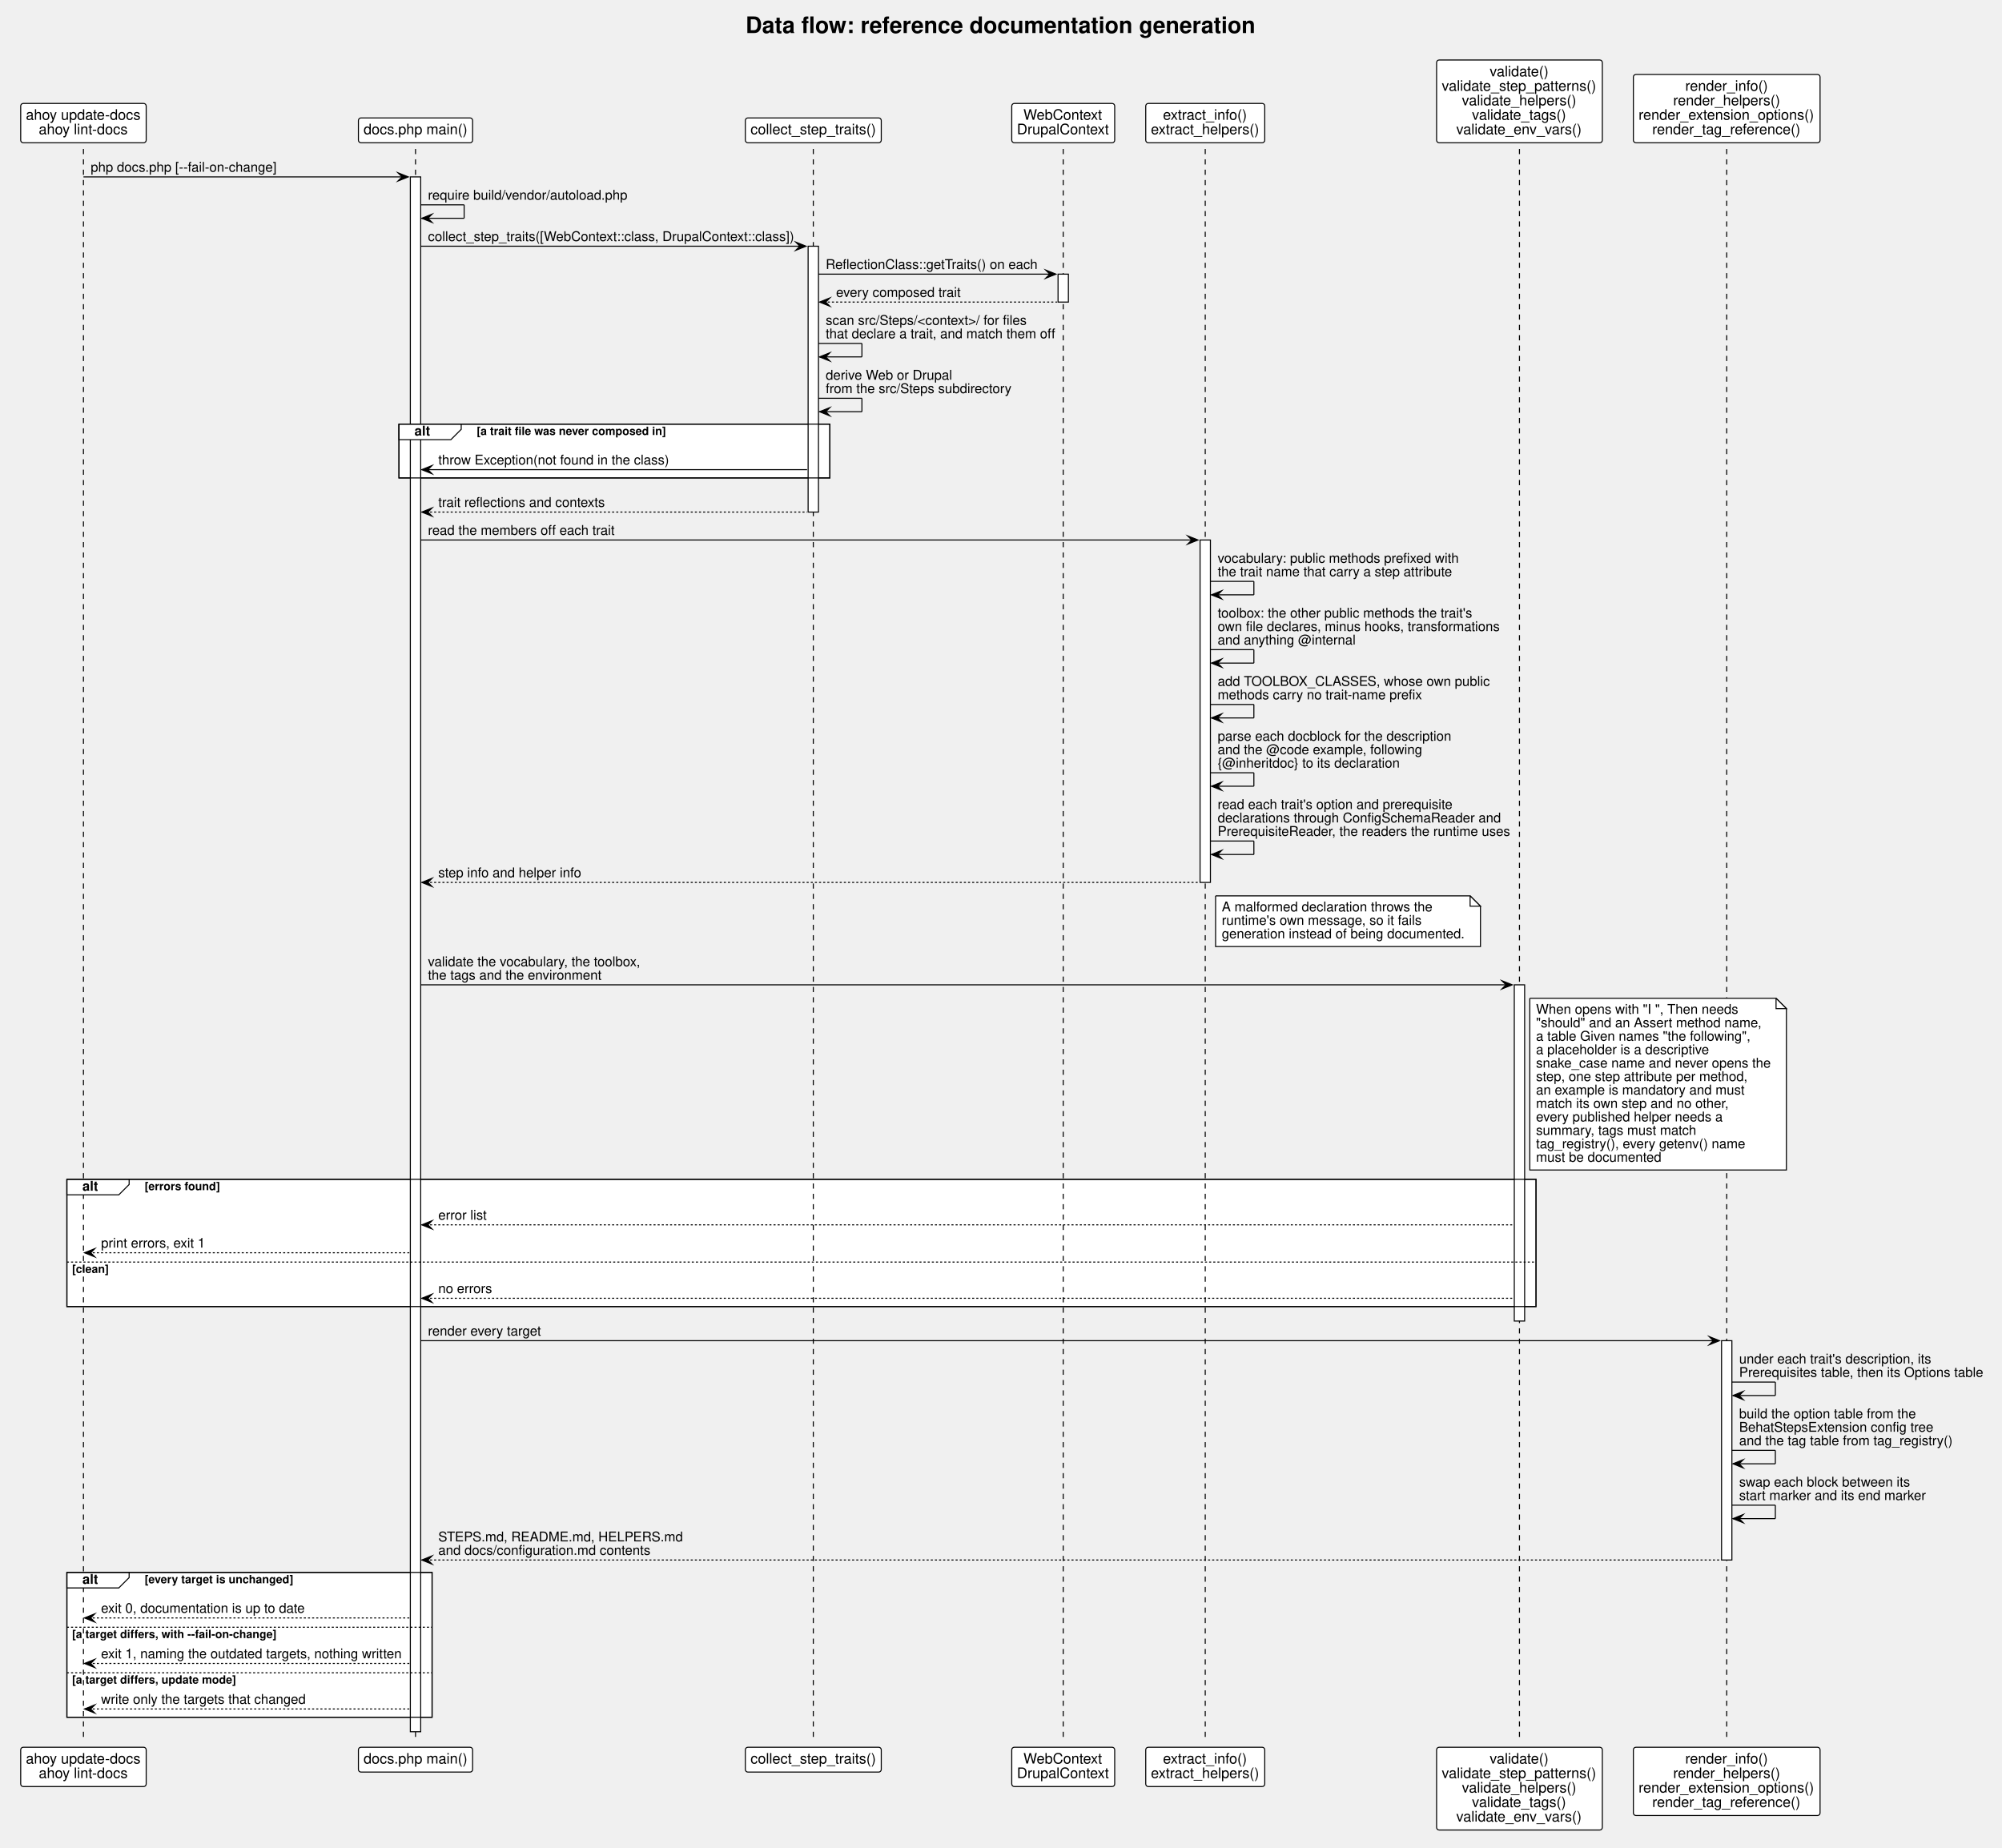
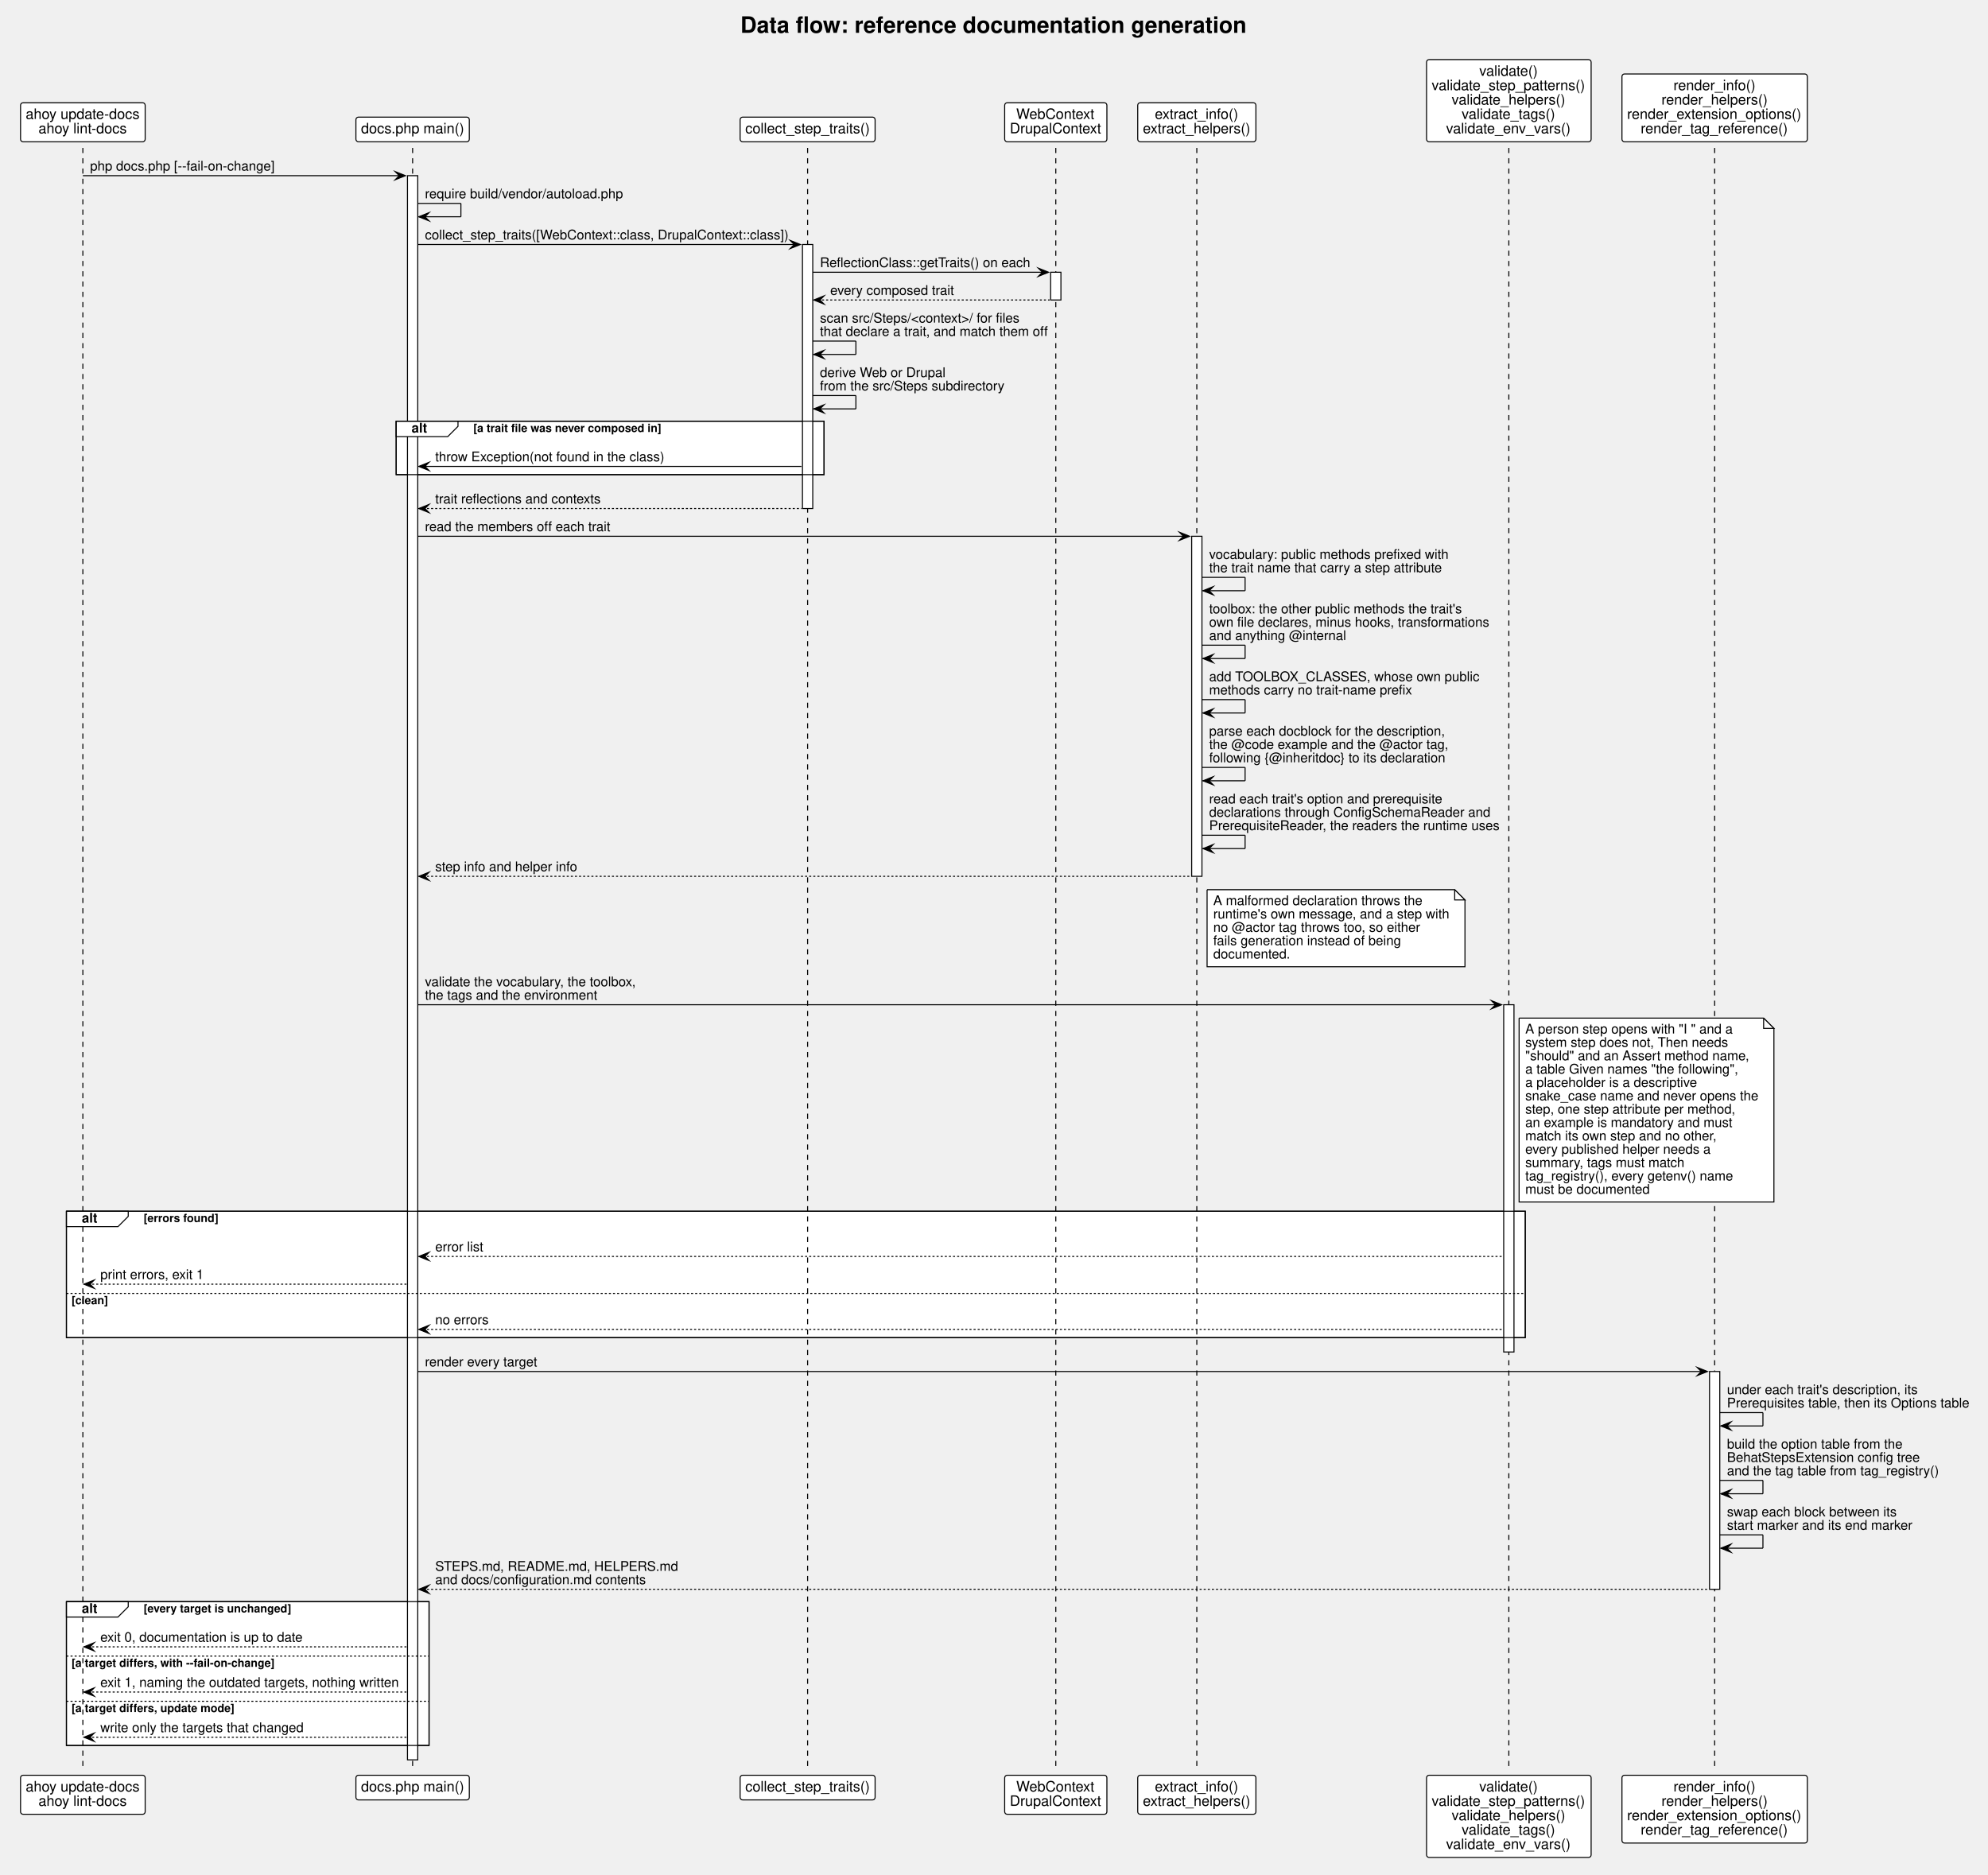
- <svg xmlns="http://www.w3.org/2000/svg" version="1.1" data-diagram-type="SEQUENCE" style="width:1935px;height:1786px;background:#FFFFFF;" width="1935px" height="1786px" viewBox="0 0 1935 1786" zoomAndPan="magnify" preserveAspectRatio="none" contentStyleType="text/css">
+ <svg xmlns="http://www.w3.org/2000/svg" version="1.1" data-diagram-type="SEQUENCE" style="width:1935px;height:1825px;background:#FFFFFF;" width="1935px" height="1825px" viewBox="0 0 1935 1825" zoomAndPan="magnify" preserveAspectRatio="none" contentStyleType="text/css">
  <defs />
  <g font-family="sans-serif" lengthAdjust="spacing">
    <g class="title" data-source-line="17">
      <text x="720.658" y="31.94" fill="#000" font-size="22" textLength="492.637" font-weight="700" font-family="Helvetica">Data flow: reference documentation generation</text>
    </g>
    <rect x="385.612" y="410" width="416.469" height="52" fill="#FFF" style="stroke:#FFF;stroke-width:1;" />
    <rect x="385.612" y="410" width="416.469" height="52" fill="none" style="stroke:#000;stroke-width:1;" />
-     <rect x="64.651" y="1140" width="1419.961" height="123" fill="#FFF" style="stroke:#FFF;stroke-width:1;" />
-     <rect x="64.651" y="1140" width="1419.961" height="123" fill="none" style="stroke:#000;stroke-width:1;" />
-     <rect x="64.651" y="1520" width="352.96" height="140" fill="#FFF" style="stroke:#FFF;stroke-width:1;" />
-     <rect x="64.651" y="1520" width="352.96" height="140" fill="none" style="stroke:#000;stroke-width:1;" />
-     <g>
-       <rect x="77.151" y="144" width="8" height="1540" fill="#000" fill-opacity="0" />
-       <line x1="80.651" y1="144" x2="80.651" y2="1684" style="stroke:#000;stroke-width:1;stroke-dasharray:5,5;" />
-     </g>
-     <g>
-       <rect x="398.112" y="144" width="8" height="1540" fill="#000" fill-opacity="0" />
-       <line x1="401.612" y1="144" x2="401.612" y2="1684" style="stroke:#000;stroke-width:1;stroke-dasharray:5,5;" />
-     </g>
-     <g>
-       <rect x="396.612" y="171" width="10" height="1503" fill="#FFF" style="stroke:#000;stroke-width:1;" />
-     </g>
-     <g>
-       <rect x="782.581" y="144" width="8" height="1540" fill="#000" fill-opacity="0" />
-       <line x1="786.081" y1="144" x2="786.081" y2="1684" style="stroke:#000;stroke-width:1;stroke-dasharray:5,5;" />
+     <rect x="64.651" y="1179" width="1419.961" height="123" fill="#FFF" style="stroke:#FFF;stroke-width:1;" />
+     <rect x="64.651" y="1179" width="1419.961" height="123" fill="none" style="stroke:#000;stroke-width:1;" />
+     <rect x="64.651" y="1559" width="352.96" height="140" fill="#FFF" style="stroke:#FFF;stroke-width:1;" />
+     <rect x="64.651" y="1559" width="352.96" height="140" fill="none" style="stroke:#000;stroke-width:1;" />
+     <g>
+       <rect x="77.151" y="144" width="8" height="1579" fill="#000" fill-opacity="0" />
+       <line x1="80.651" y1="144" x2="80.651" y2="1723" style="stroke:#000;stroke-width:1;stroke-dasharray:5,5;" />
+     </g>
+     <g>
+       <rect x="398.112" y="144" width="8" height="1579" fill="#000" fill-opacity="0" />
+       <line x1="401.612" y1="144" x2="401.612" y2="1723" style="stroke:#000;stroke-width:1;stroke-dasharray:5,5;" />
+     </g>
+     <g>
+       <rect x="396.612" y="171" width="10" height="1542" fill="#FFF" style="stroke:#000;stroke-width:1;" />
+     </g>
+     <g>
+       <rect x="782.581" y="144" width="8" height="1579" fill="#000" fill-opacity="0" />
+       <line x1="786.081" y1="144" x2="786.081" y2="1723" style="stroke:#000;stroke-width:1;stroke-dasharray:5,5;" />
    </g>
    <g>
      <rect x="781.081" y="238" width="10" height="257" fill="#FFF" style="stroke:#000;stroke-width:1;" />
    </g>
    <g>
-       <rect x="1024.142" y="144" width="8" height="1540" fill="#000" fill-opacity="0" />
-       <line x1="1027.642" y1="144" x2="1027.642" y2="1684" style="stroke:#000;stroke-width:1;stroke-dasharray:5,5;" />
+       <rect x="1024.142" y="144" width="8" height="1579" fill="#000" fill-opacity="0" />
+       <line x1="1027.642" y1="144" x2="1027.642" y2="1723" style="stroke:#000;stroke-width:1;stroke-dasharray:5,5;" />
    </g>
    <g>
      <rect x="1022.642" y="265" width="10" height="27" fill="#FFF" style="stroke:#000;stroke-width:1;" />
    </g>
    <g>
-       <rect x="1161.407" y="144" width="8" height="1540" fill="#000" fill-opacity="0" />
-       <line x1="1164.907" y1="144" x2="1164.907" y2="1684" style="stroke:#000;stroke-width:1;stroke-dasharray:5,5;" />
+       <rect x="1161.407" y="144" width="8" height="1579" fill="#000" fill-opacity="0" />
+       <line x1="1164.907" y1="144" x2="1164.907" y2="1723" style="stroke:#000;stroke-width:1;stroke-dasharray:5,5;" />
    </g>
    <g>
      <rect x="1159.907" y="522" width="10" height="331" fill="#FFF" style="stroke:#000;stroke-width:1;" />
    </g>
    <g>
-       <rect x="1465.112" y="144" width="8" height="1540" fill="#000" fill-opacity="0" />
-       <line x1="1468.612" y1="144" x2="1468.612" y2="1684" style="stroke:#000;stroke-width:1;stroke-dasharray:5,5;" />
-     </g>
-     <g>
-       <rect x="1463.612" y="952" width="10" height="325" fill="#FFF" style="stroke:#000;stroke-width:1;" />
-     </g>
-     <g>
-       <rect x="1665.432" y="144" width="8" height="1540" fill="#000" fill-opacity="0" />
-       <line x1="1668.932" y1="144" x2="1668.932" y2="1684" style="stroke:#000;stroke-width:1;stroke-dasharray:5,5;" />
-     </g>
-     <g>
-       <rect x="1663.932" y="1296" width="10" height="212" fill="#FFF" style="stroke:#000;stroke-width:1;" />
+       <rect x="1465.112" y="144" width="8" height="1579" fill="#000" fill-opacity="0" />
+       <line x1="1468.612" y1="144" x2="1468.612" y2="1723" style="stroke:#000;stroke-width:1;stroke-dasharray:5,5;" />
+     </g>
+     <g>
+       <rect x="1463.612" y="978" width="10" height="338" fill="#FFF" style="stroke:#000;stroke-width:1;" />
+     </g>
+     <g>
+       <rect x="1665.432" y="144" width="8" height="1579" fill="#000" fill-opacity="0" />
+       <line x1="1668.932" y1="144" x2="1668.932" y2="1723" style="stroke:#000;stroke-width:1;stroke-dasharray:5,5;" />
+     </g>
+     <g>
+       <rect x="1663.932" y="1335" width="10" height="212" fill="#FFF" style="stroke:#000;stroke-width:1;" />
    </g>
    <rect x="20" y="100" width="121.303" height="38" fill="#FFF" style="stroke:#000;stroke-width:1;" rx="2.5" ry="2.5" />
    <text x="25" y="115.78" fill="#000" font-size="14" textLength="111.303" font-family="Helvetica">ahoy update-docs</text>
    <text x="37.462" y="129.78" fill="#000" font-size="14" textLength="86.379" font-family="Helvetica">ahoy lint-docs</text>
    <rect x="346.422" y="114" width="110.379" height="24" fill="#FFF" style="stroke:#000;stroke-width:1;" rx="2.5" ry="2.5" />
    <text x="351.422" y="129.78" fill="#000" font-size="14" textLength="100.379" font-family="Helvetica">docs.php main()</text>
    <rect x="720.391" y="114" width="131.379" height="24" fill="#FFF" style="stroke:#000;stroke-width:1;" rx="2.5" ry="2.5" />
    <text x="725.391" y="129.78" fill="#000" font-size="14" textLength="121.379" font-family="Helvetica">collect_step_traits()</text>
    <rect x="977.897" y="100" width="99.489" height="38" fill="#FFF" style="stroke:#000;stroke-width:1;" rx="2.5" ry="2.5" />
    <text x="989.125" y="115.78" fill="#000" font-size="14" textLength="77.034" font-family="Helvetica">WebContext</text>
    <text x="982.897" y="129.78" fill="#000" font-size="14" textLength="89.489" font-family="Helvetica">DrupalContext</text>
    <rect x="1107.387" y="100" width="115.041" height="38" fill="#FFF" style="stroke:#000;stroke-width:1;" rx="2.5" ry="2.5" />
    <text x="1124.059" y="115.78" fill="#000" font-size="14" textLength="81.696" font-family="Helvetica">extract_info()</text>
    <text x="1112.387" y="129.78" fill="#000" font-size="14" textLength="105.041" font-family="Helvetica">extract_helpers()</text>
    <rect x="1388.513" y="58" width="160.199" height="80" fill="#FFF" style="stroke:#000;stroke-width:1;" rx="2.5" ry="2.5" />
    <text x="1439.823" y="73.78" fill="#000" font-size="14" textLength="57.579" font-family="Helvetica">validate()</text>
    <text x="1393.513" y="87.78" fill="#000" font-size="14" textLength="150.199" font-family="Helvetica">validate_step_patterns()</text>
    <text x="1412.971" y="101.78" fill="#000" font-size="14" textLength="111.282" font-family="Helvetica">validate_helpers()</text>
    <text x="1422.699" y="115.78" fill="#000" font-size="14" textLength="91.827" font-family="Helvetica">validate_tags()</text>
    <text x="1407.526" y="129.78" fill="#000" font-size="14" textLength="122.172" font-family="Helvetica">validate_env_vars()</text>
    <rect x="1578.712" y="72" width="180.44" height="66" fill="#FFF" style="stroke:#000;stroke-width:1;" rx="2.5" ry="2.5" />
    <text x="1628.856" y="87.78" fill="#000" font-size="14" textLength="80.151" font-family="Helvetica">render_info()</text>
    <text x="1617.184" y="101.78" fill="#000" font-size="14" textLength="103.496" font-family="Helvetica">render_helpers()</text>
    <text x="1583.712" y="115.78" fill="#000" font-size="14" textLength="170.44" font-family="Helvetica">render_extension_options()</text>
    <text x="1596.946" y="129.78" fill="#000" font-size="14" textLength="143.972" font-family="Helvetica">render_tag_reference()</text>
-     <rect x="20" y="1689" width="121.303" height="38" fill="#FFF" style="stroke:#000;stroke-width:1;" rx="2.5" ry="2.5" />
-     <text x="25" y="1704.78" fill="#000" font-size="14" textLength="111.303" font-family="Helvetica">ahoy update-docs</text>
-     <text x="37.462" y="1718.78" fill="#000" font-size="14" textLength="86.379" font-family="Helvetica">ahoy lint-docs</text>
-     <rect x="346.422" y="1689" width="110.379" height="24" fill="#FFF" style="stroke:#000;stroke-width:1;" rx="2.5" ry="2.5" />
-     <text x="351.422" y="1704.78" fill="#000" font-size="14" textLength="100.379" font-family="Helvetica">docs.php main()</text>
-     <rect x="720.391" y="1689" width="131.379" height="24" fill="#FFF" style="stroke:#000;stroke-width:1;" rx="2.5" ry="2.5" />
-     <text x="725.391" y="1704.78" fill="#000" font-size="14" textLength="121.379" font-family="Helvetica">collect_step_traits()</text>
-     <rect x="977.897" y="1689" width="99.489" height="38" fill="#FFF" style="stroke:#000;stroke-width:1;" rx="2.5" ry="2.5" />
-     <text x="989.125" y="1704.78" fill="#000" font-size="14" textLength="77.034" font-family="Helvetica">WebContext</text>
-     <text x="982.897" y="1718.78" fill="#000" font-size="14" textLength="89.489" font-family="Helvetica">DrupalContext</text>
-     <rect x="1107.387" y="1689" width="115.041" height="38" fill="#FFF" style="stroke:#000;stroke-width:1;" rx="2.5" ry="2.5" />
-     <text x="1124.059" y="1704.78" fill="#000" font-size="14" textLength="81.696" font-family="Helvetica">extract_info()</text>
-     <text x="1112.387" y="1718.78" fill="#000" font-size="14" textLength="105.041" font-family="Helvetica">extract_helpers()</text>
-     <rect x="1388.513" y="1689" width="160.199" height="80" fill="#FFF" style="stroke:#000;stroke-width:1;" rx="2.5" ry="2.5" />
-     <text x="1439.823" y="1704.78" fill="#000" font-size="14" textLength="57.579" font-family="Helvetica">validate()</text>
-     <text x="1393.513" y="1718.78" fill="#000" font-size="14" textLength="150.199" font-family="Helvetica">validate_step_patterns()</text>
-     <text x="1412.971" y="1732.78" fill="#000" font-size="14" textLength="111.282" font-family="Helvetica">validate_helpers()</text>
-     <text x="1422.699" y="1746.78" fill="#000" font-size="14" textLength="91.827" font-family="Helvetica">validate_tags()</text>
-     <text x="1407.526" y="1760.78" fill="#000" font-size="14" textLength="122.172" font-family="Helvetica">validate_env_vars()</text>
-     <rect x="1578.712" y="1689" width="180.44" height="66" fill="#FFF" style="stroke:#000;stroke-width:1;" rx="2.5" ry="2.5" />
-     <text x="1628.856" y="1704.78" fill="#000" font-size="14" textLength="80.151" font-family="Helvetica">render_info()</text>
-     <text x="1617.184" y="1718.78" fill="#000" font-size="14" textLength="103.496" font-family="Helvetica">render_helpers()</text>
-     <text x="1583.712" y="1732.78" fill="#000" font-size="14" textLength="170.44" font-family="Helvetica">render_extension_options()</text>
-     <text x="1596.946" y="1746.78" fill="#000" font-size="14" textLength="143.972" font-family="Helvetica">render_tag_reference()</text>
+     <rect x="20" y="1728" width="121.303" height="38" fill="#FFF" style="stroke:#000;stroke-width:1;" rx="2.5" ry="2.5" />
+     <text x="25" y="1743.78" fill="#000" font-size="14" textLength="111.303" font-family="Helvetica">ahoy update-docs</text>
+     <text x="37.462" y="1757.78" fill="#000" font-size="14" textLength="86.379" font-family="Helvetica">ahoy lint-docs</text>
+     <rect x="346.422" y="1728" width="110.379" height="24" fill="#FFF" style="stroke:#000;stroke-width:1;" rx="2.5" ry="2.5" />
+     <text x="351.422" y="1743.78" fill="#000" font-size="14" textLength="100.379" font-family="Helvetica">docs.php main()</text>
+     <rect x="720.391" y="1728" width="131.379" height="24" fill="#FFF" style="stroke:#000;stroke-width:1;" rx="2.5" ry="2.5" />
+     <text x="725.391" y="1743.78" fill="#000" font-size="14" textLength="121.379" font-family="Helvetica">collect_step_traits()</text>
+     <rect x="977.897" y="1728" width="99.489" height="38" fill="#FFF" style="stroke:#000;stroke-width:1;" rx="2.5" ry="2.5" />
+     <text x="989.125" y="1743.78" fill="#000" font-size="14" textLength="77.034" font-family="Helvetica">WebContext</text>
+     <text x="982.897" y="1757.78" fill="#000" font-size="14" textLength="89.489" font-family="Helvetica">DrupalContext</text>
+     <rect x="1107.387" y="1728" width="115.041" height="38" fill="#FFF" style="stroke:#000;stroke-width:1;" rx="2.5" ry="2.5" />
+     <text x="1124.059" y="1743.78" fill="#000" font-size="14" textLength="81.696" font-family="Helvetica">extract_info()</text>
+     <text x="1112.387" y="1757.78" fill="#000" font-size="14" textLength="105.041" font-family="Helvetica">extract_helpers()</text>
+     <rect x="1388.513" y="1728" width="160.199" height="80" fill="#FFF" style="stroke:#000;stroke-width:1;" rx="2.5" ry="2.5" />
+     <text x="1439.823" y="1743.78" fill="#000" font-size="14" textLength="57.579" font-family="Helvetica">validate()</text>
+     <text x="1393.513" y="1757.78" fill="#000" font-size="14" textLength="150.199" font-family="Helvetica">validate_step_patterns()</text>
+     <text x="1412.971" y="1771.78" fill="#000" font-size="14" textLength="111.282" font-family="Helvetica">validate_helpers()</text>
+     <text x="1422.699" y="1785.78" fill="#000" font-size="14" textLength="91.827" font-family="Helvetica">validate_tags()</text>
+     <text x="1407.526" y="1799.78" fill="#000" font-size="14" textLength="122.172" font-family="Helvetica">validate_env_vars()</text>
+     <rect x="1578.712" y="1728" width="180.44" height="66" fill="#FFF" style="stroke:#000;stroke-width:1;" rx="2.5" ry="2.5" />
+     <text x="1628.856" y="1743.78" fill="#000" font-size="14" textLength="80.151" font-family="Helvetica">render_info()</text>
+     <text x="1617.184" y="1757.78" fill="#000" font-size="14" textLength="103.496" font-family="Helvetica">render_helpers()</text>
+     <text x="1583.712" y="1771.78" fill="#000" font-size="14" textLength="170.44" font-family="Helvetica">render_extension_options()</text>
+     <text x="1596.946" y="1785.78" fill="#000" font-size="14" textLength="143.972" font-family="Helvetica">render_tag_reference()</text>
    <polygon points="384.612,167,394.612,171,384.612,175,388.612,171" fill="#000" style="stroke:#000;stroke-width:1;stroke-linejoin:miter;stroke-miterlimit:10;" />
    <line x1="80.651" y1="171" x2="390.612" y2="171" style="stroke:#000;stroke-width:1;" />
    <text x="87.651" y="166.01" fill="#000" font-size="13" textLength="179.943" font-family="Helvetica">php docs.php [--fail-on-change]</text>
    <line x1="406.612" y1="198" x2="448.612" y2="198" style="stroke:#000;stroke-width:1;" />
    <line x1="448.612" y1="198" x2="448.612" y2="211" style="stroke:#000;stroke-width:1;" />
    <line x1="407.612" y1="211" x2="448.612" y2="211" style="stroke:#000;stroke-width:1;" />
    <polygon points="417.612,207,407.612,211,417.612,215,413.612,211" fill="#000" style="stroke:#000;stroke-width:1;stroke-linejoin:miter;stroke-miterlimit:10;" />
    <text x="413.612" y="193.01" fill="#000" font-size="13" textLength="193.699" font-family="Helvetica">require build/vendor/autoload.php</text>
    <polygon points="769.081,234,779.081,238,769.081,242,773.081,238" fill="#000" style="stroke:#000;stroke-width:1;stroke-linejoin:miter;stroke-miterlimit:10;" />
    <line x1="406.612" y1="238" x2="775.081" y2="238" style="stroke:#000;stroke-width:1;" />
    <text x="413.612" y="233.01" fill="#000" font-size="13" textLength="355.469" font-family="Helvetica">collect_step_traits([WebContext::class, DrupalContext::class])</text>
    <polygon points="1010.642,261,1020.642,265,1010.642,269,1014.642,265" fill="#000" style="stroke:#000;stroke-width:1;stroke-linejoin:miter;stroke-miterlimit:10;" />
    <line x1="791.081" y1="265" x2="1016.642" y2="265" style="stroke:#000;stroke-width:1;" />
    <text x="798.081" y="260.01" fill="#000" font-size="13" textLength="206.642" font-family="Helvetica">ReflectionClass::getTraits() on each</text>
    <polygon points="802.081,288,792.081,292,802.081,296,798.081,292" fill="#000" style="stroke:#000;stroke-width:1;stroke-linejoin:miter;stroke-miterlimit:10;" />
    <line x1="796.081" y1="292" x2="1021.642" y2="292" style="stroke:#000;stroke-width:1;stroke-dasharray:2,2;" />
    <text x="808.081" y="287.01" fill="#000" font-size="13" textLength="120.663" font-family="Helvetica">every composed trait</text>
    <line x1="791.081" y1="332" x2="833.081" y2="332" style="stroke:#000;stroke-width:1;" />
    <line x1="833.081" y1="332" x2="833.081" y2="345" style="stroke:#000;stroke-width:1;" />
    <line x1="792.081" y1="345" x2="833.081" y2="345" style="stroke:#000;stroke-width:1;" />
    <polygon points="802.081,341,792.081,345,802.081,349,798.081,345" fill="#000" style="stroke:#000;stroke-width:1;stroke-linejoin:miter;stroke-miterlimit:10;" />
    <text x="798.081" y="314.01" fill="#000" font-size="13" textLength="195.089" font-family="Helvetica">scan src/Steps/&lt;context&gt;/ for files</text>
    <text x="798.081" y="327.01" fill="#000" font-size="13" textLength="222.562" font-family="Helvetica">that declare a trait, and match them off</text>
    <line x1="791.081" y1="385" x2="833.081" y2="385" style="stroke:#000;stroke-width:1;" />
    <line x1="833.081" y1="385" x2="833.081" y2="398" style="stroke:#000;stroke-width:1;" />
    <line x1="792.081" y1="398" x2="833.081" y2="398" style="stroke:#000;stroke-width:1;" />
    <polygon points="802.081,394,792.081,398,802.081,402,798.081,398" fill="#000" style="stroke:#000;stroke-width:1;stroke-linejoin:miter;stroke-miterlimit:10;" />
    <text x="798.081" y="367.01" fill="#000" font-size="13" textLength="122.827" font-family="Helvetica">derive Web or Drupal</text>
    <text x="798.081" y="380.01" fill="#000" font-size="13" textLength="179.899" font-family="Helvetica">from the src/Steps subdirectory</text>
    <path d="M385.612,410 L445.783,410 L445.783,415 L435.783,425 L385.612,425 L385.612,410" style="stroke:#000;stroke-width:1;" fill="#FFF" />
    <rect x="385.612" y="410" width="416.469" height="52" fill="none" style="stroke:#000;stroke-width:1;" />
    <text x="400.612" y="421.01" fill="#000" font-size="13" textLength="15.171" font-weight="700" font-family="Helvetica">alt</text>
    <text x="460.783" y="420.47" fill="#000" font-size="11" textLength="183.385" font-weight="700" font-family="Helvetica">[a trait file was never composed in]</text>
    <polygon points="417.612,450,407.612,454,417.612,458,413.612,454" fill="#000" style="stroke:#000;stroke-width:1;stroke-linejoin:miter;stroke-miterlimit:10;" />
    <line x1="411.612" y1="454" x2="780.081" y2="454" style="stroke:#000;stroke-width:1;" />
    <text x="423.612" y="449.01" fill="#000" font-size="13" textLength="224.009" font-family="Helvetica">throw Exception(not found in the class)</text>
    <polygon points="417.612,491,407.612,495,417.612,499,413.612,495" fill="#000" style="stroke:#000;stroke-width:1;stroke-linejoin:miter;stroke-miterlimit:10;" />
    <line x1="411.612" y1="495" x2="780.081" y2="495" style="stroke:#000;stroke-width:1;stroke-dasharray:2,2;" />
    <text x="423.612" y="490.01" fill="#000" font-size="13" textLength="161.859" font-family="Helvetica">trait reflections and contexts</text>
    <polygon points="1147.907,518,1157.907,522,1147.907,526,1151.907,522" fill="#000" style="stroke:#000;stroke-width:1;stroke-linejoin:miter;stroke-miterlimit:10;" />
    <line x1="406.612" y1="522" x2="1153.907" y2="522" style="stroke:#000;stroke-width:1;" />
    <text x="413.612" y="517.01" fill="#000" font-size="13" textLength="180.642" font-family="Helvetica">read the members off each trait</text>
    <line x1="1169.907" y1="562" x2="1211.907" y2="562" style="stroke:#000;stroke-width:1;" />
    <line x1="1211.907" y1="562" x2="1211.907" y2="575" style="stroke:#000;stroke-width:1;" />
    <line x1="1170.907" y1="575" x2="1211.907" y2="575" style="stroke:#000;stroke-width:1;" />
    <polygon points="1180.907,571,1170.907,575,1180.907,579,1176.907,575" fill="#000" style="stroke:#000;stroke-width:1;stroke-linejoin:miter;stroke-miterlimit:10;" />
    <text x="1176.907" y="544.01" fill="#000" font-size="13" textLength="234.121" font-family="Helvetica">vocabulary: public methods prefixed with</text>
    <text x="1176.907" y="557.01" fill="#000" font-size="13" textLength="226.891" font-family="Helvetica">the trait name that carry a step attribute</text>
    <line x1="1169.907" y1="628" x2="1211.907" y2="628" style="stroke:#000;stroke-width:1;" />
    <line x1="1211.907" y1="628" x2="1211.907" y2="641" style="stroke:#000;stroke-width:1;" />
    <line x1="1170.907" y1="641" x2="1211.907" y2="641" style="stroke:#000;stroke-width:1;" />
    <polygon points="1180.907,637,1170.907,641,1180.907,645,1176.907,641" fill="#000" style="stroke:#000;stroke-width:1;stroke-linejoin:miter;stroke-miterlimit:10;" />
    <text x="1176.907" y="597.01" fill="#000" font-size="13" textLength="247.457" font-family="Helvetica">toolbox: the other public methods the trait's</text>
    <text x="1176.907" y="610.01" fill="#000" font-size="13" textLength="273.844" font-family="Helvetica">own file declares, minus hooks, transformations</text>
    <text x="1176.907" y="623.01" fill="#000" font-size="13" textLength="133.897" font-family="Helvetica">and anything @internal</text>
    <line x1="1169.907" y1="681" x2="1211.907" y2="681" style="stroke:#000;stroke-width:1;" />
    <line x1="1211.907" y1="681" x2="1211.907" y2="694" style="stroke:#000;stroke-width:1;" />
    <line x1="1170.907" y1="694" x2="1211.907" y2="694" style="stroke:#000;stroke-width:1;" />
    <polygon points="1180.907,690,1170.907,694,1180.907,698,1176.907,694" fill="#000" style="stroke:#000;stroke-width:1;stroke-linejoin:miter;stroke-miterlimit:10;" />
    <text x="1176.907" y="663.01" fill="#000" font-size="13" textLength="265.192" font-family="Helvetica">add TOOLBOX_CLASSES, whose own public</text>
    <text x="1176.907" y="676.01" fill="#000" font-size="13" textLength="197.964" font-family="Helvetica">methods carry no trait-name prefix</text>
    <line x1="1169.907" y1="747" x2="1211.907" y2="747" style="stroke:#000;stroke-width:1;" />
    <line x1="1211.907" y1="747" x2="1211.907" y2="760" style="stroke:#000;stroke-width:1;" />
    <line x1="1170.907" y1="760" x2="1211.907" y2="760" style="stroke:#000;stroke-width:1;" />
    <polygon points="1180.907,756,1170.907,760,1180.907,764,1176.907,760" fill="#000" style="stroke:#000;stroke-width:1;stroke-linejoin:miter;stroke-miterlimit:10;" />
-     <text x="1176.907" y="716.01" fill="#000" font-size="13" textLength="226.186" font-family="Helvetica">parse each docblock for the description</text>
-     <text x="1176.907" y="729.01" fill="#000" font-size="13" textLength="198.929" font-family="Helvetica">and the @code example, following</text>
-     <text x="1176.907" y="742.01" fill="#000" font-size="13" textLength="176.522" font-family="Helvetica">{@inheritdoc} to its declaration</text>
+     <text x="1176.907" y="716.01" fill="#000" font-size="13" textLength="229.798" font-family="Helvetica">parse each docblock for the description,</text>
+     <text x="1176.907" y="729.01" fill="#000" font-size="13" textLength="233.81" font-family="Helvetica">the @code example and the @actor tag,</text>
+     <text x="1176.907" y="742.01" fill="#000" font-size="13" textLength="230.718" font-family="Helvetica">following {@inheritdoc} to its declaration</text>
    <line x1="1169.907" y1="813" x2="1211.907" y2="813" style="stroke:#000;stroke-width:1;" />
    <line x1="1211.907" y1="813" x2="1211.907" y2="826" style="stroke:#000;stroke-width:1;" />
    <line x1="1170.907" y1="826" x2="1211.907" y2="826" style="stroke:#000;stroke-width:1;" />
    <polygon points="1180.907,822,1170.907,826,1180.907,830,1176.907,826" fill="#000" style="stroke:#000;stroke-width:1;stroke-linejoin:miter;stroke-miterlimit:10;" />
    <text x="1176.907" y="782.01" fill="#000" font-size="13" textLength="227.957" font-family="Helvetica">read each trait's option and prerequisite</text>
    <text x="1176.907" y="795.01" fill="#000" font-size="13" textLength="274.619" font-family="Helvetica">declarations through ConfigSchemaReader and</text>
    <text x="1176.907" y="808.01" fill="#000" font-size="13" textLength="284.705" font-family="Helvetica">PrerequisiteReader, the readers the runtime uses</text>
    <polygon points="417.612,849,407.612,853,417.612,857,413.612,853" fill="#000" style="stroke:#000;stroke-width:1;stroke-linejoin:miter;stroke-miterlimit:10;" />
    <line x1="411.612" y1="853" x2="1158.907" y2="853" style="stroke:#000;stroke-width:1;stroke-dasharray:2,2;" />
    <text x="423.612" y="848.01" fill="#000" font-size="13" textLength="138.766" font-family="Helvetica">step info and helper info</text>
-     <path d="M1174.907,866 L1174.907,915 L1430.907,915 L1430.907,876 L1420.907,866 L1174.907,866" style="stroke:#000;stroke-width:1;" fill="#FFF" />
-     <path d="M1420.907,866 L1420.907,876 L1430.907,876 L1420.907,866" style="stroke:#000;stroke-width:1;" fill="#FFF" />
+     <path d="M1174.907,866 L1174.907,941 L1425.907,941 L1425.907,876 L1415.907,866 L1174.907,866" style="stroke:#000;stroke-width:1;" fill="#FFF" />
+     <path d="M1415.907,866 L1415.907,876 L1425.907,876 L1415.907,866" style="stroke:#000;stroke-width:1;" fill="#FFF" />
    <text x="1180.907" y="881.01" fill="#000" font-size="13" textLength="204.483" font-family="Helvetica">A malformed declaration throws the</text>
-     <text x="1180.907" y="894.01" fill="#000" font-size="13" textLength="193.946" font-family="Helvetica">runtime's own message, so it fails</text>
-     <text x="1180.907" y="907.01" fill="#000" font-size="13" textLength="235.619" font-family="Helvetica">generation instead of being documented.</text>
-     <polygon points="1451.612,948,1461.612,952,1451.612,956,1455.612,952" fill="#000" style="stroke:#000;stroke-width:1;stroke-linejoin:miter;stroke-miterlimit:10;" />
-     <line x1="406.612" y1="952" x2="1457.612" y2="952" style="stroke:#000;stroke-width:1;" />
-     <text x="413.612" y="934.01" fill="#000" font-size="13" textLength="207.41" font-family="Helvetica">validate the vocabulary, the toolbox,</text>
-     <text x="413.612" y="947.01" fill="#000" font-size="13" textLength="168.391" font-family="Helvetica">the tags and the environment</text>
-     <path d="M1478.612,965 L1478.612,1131 L1726.612,1131 L1726.612,975 L1716.612,965 L1478.612,965" style="stroke:#000;stroke-width:1;" fill="#FFF" />
-     <path d="M1716.612,965 L1716.612,975 L1726.612,975 L1716.612,965" style="stroke:#000;stroke-width:1;" fill="#FFF" />
-     <text x="1484.612" y="980.01" fill="#000" font-size="13" textLength="195.673" font-family="Helvetica">When opens with "I ", Then needs</text>
-     <text x="1484.612" y="993.01" fill="#000" font-size="13" textLength="218.08" font-family="Helvetica">"should" and an Assert method name,</text>
-     <text x="1484.612" y="1006.01" fill="#000" font-size="13" textLength="207.956" font-family="Helvetica">a table Given names "the following",</text>
-     <text x="1484.612" y="1019.01" fill="#000" font-size="13" textLength="167.648" font-family="Helvetica">a placeholder is a descriptive</text>
-     <text x="1484.612" y="1032.01" fill="#000" font-size="13" textLength="227.659" font-family="Helvetica">snake_case name and never opens the</text>
-     <text x="1484.612" y="1045.01" fill="#000" font-size="13" textLength="205.239" font-family="Helvetica">step, one step attribute per method,</text>
-     <text x="1484.612" y="1058.01" fill="#000" font-size="13" textLength="202.325" font-family="Helvetica">an example is mandatory and must</text>
-     <text x="1484.612" y="1071.01" fill="#000" font-size="13" textLength="187.884" font-family="Helvetica">match its own step and no other,</text>
-     <text x="1484.612" y="1084.01" fill="#000" font-size="13" textLength="180.68" font-family="Helvetica">every published helper needs a</text>
-     <text x="1484.612" y="1097.01" fill="#000" font-size="13" textLength="156.038" font-family="Helvetica">summary, tags must match</text>
-     <text x="1484.612" y="1110.01" fill="#000" font-size="13" textLength="203.023" font-family="Helvetica">tag_registry(), every getenv() name</text>
-     <text x="1484.612" y="1123.01" fill="#000" font-size="13" textLength="121.405" font-family="Helvetica">must be documented</text>
-     <path d="M64.651,1140 L124.822,1140 L124.822,1145 L114.822,1155 L64.651,1155 L64.651,1140" style="stroke:#000;stroke-width:1;" fill="#FFF" />
-     <rect x="64.651" y="1140" width="1419.961" height="123" fill="none" style="stroke:#000;stroke-width:1;" />
-     <text x="79.651" y="1151.01" fill="#000" font-size="13" textLength="15.171" font-weight="700" font-family="Helvetica">alt</text>
-     <text x="139.822" y="1150.47" fill="#000" font-size="11" textLength="72.719" font-weight="700" font-family="Helvetica">[errors found]</text>
-     <polygon points="417.612,1180,407.612,1184,417.612,1188,413.612,1184" fill="#000" style="stroke:#000;stroke-width:1;stroke-linejoin:miter;stroke-miterlimit:10;" />
-     <line x1="411.612" y1="1184" x2="1462.612" y2="1184" style="stroke:#000;stroke-width:1;stroke-dasharray:2,2;" />
-     <text x="423.612" y="1179.01" fill="#000" font-size="13" textLength="46.947" font-family="Helvetica">error list</text>
-     <polygon points="91.651,1207,81.651,1211,91.651,1215,87.651,1211" fill="#000" style="stroke:#000;stroke-width:1;stroke-linejoin:miter;stroke-miterlimit:10;" />
-     <line x1="85.651" y1="1211" x2="395.612" y2="1211" style="stroke:#000;stroke-width:1;stroke-dasharray:2,2;" />
-     <text x="97.651" y="1206.01" fill="#000" font-size="13" textLength="101.144" font-family="Helvetica">print errors, exit 1</text>
-     <line x1="64.651" y1="1220" x2="1484.612" y2="1220" style="stroke:#000;stroke-width:1;stroke-dasharray:2,2;" />
-     <text x="69.651" y="1230.47" fill="#000" font-size="11" textLength="35.455" font-weight="700" font-family="Helvetica">[clean]</text>
-     <polygon points="417.612,1251,407.612,1255,417.612,1259,413.612,1255" fill="#000" style="stroke:#000;stroke-width:1;stroke-linejoin:miter;stroke-miterlimit:10;" />
-     <line x1="411.612" y1="1255" x2="1462.612" y2="1255" style="stroke:#000;stroke-width:1;stroke-dasharray:2,2;" />
-     <text x="423.612" y="1250.01" fill="#000" font-size="13" textLength="52.019" font-family="Helvetica">no errors</text>
-     <polygon points="1651.932,1292,1661.932,1296,1651.932,1300,1655.932,1296" fill="#000" style="stroke:#000;stroke-width:1;stroke-linejoin:miter;stroke-miterlimit:10;" />
-     <line x1="406.612" y1="1296" x2="1657.932" y2="1296" style="stroke:#000;stroke-width:1;" />
-     <text x="413.612" y="1291.01" fill="#000" font-size="13" textLength="109.833" font-family="Helvetica">render every target</text>
-     <line x1="1673.932" y1="1336" x2="1715.932" y2="1336" style="stroke:#000;stroke-width:1;" />
-     <line x1="1715.932" y1="1336" x2="1715.932" y2="1349" style="stroke:#000;stroke-width:1;" />
-     <line x1="1674.932" y1="1349" x2="1715.932" y2="1349" style="stroke:#000;stroke-width:1;" />
-     <polygon points="1684.932,1345,1674.932,1349,1684.932,1353,1680.932,1349" fill="#000" style="stroke:#000;stroke-width:1;stroke-linejoin:miter;stroke-miterlimit:10;" />
-     <text x="1680.932" y="1318.01" fill="#000" font-size="13" textLength="186.018" font-family="Helvetica">under each trait's description, its</text>
-     <text x="1680.932" y="1331.01" fill="#000" font-size="13" textLength="237.021" font-family="Helvetica">Prerequisites table, then its Options table</text>
-     <line x1="1673.932" y1="1402" x2="1715.932" y2="1402" style="stroke:#000;stroke-width:1;" />
-     <line x1="1715.932" y1="1402" x2="1715.932" y2="1415" style="stroke:#000;stroke-width:1;" />
-     <line x1="1674.932" y1="1415" x2="1715.932" y2="1415" style="stroke:#000;stroke-width:1;" />
-     <polygon points="1684.932,1411,1674.932,1415,1684.932,1419,1680.932,1415" fill="#000" style="stroke:#000;stroke-width:1;stroke-linejoin:miter;stroke-miterlimit:10;" />
-     <text x="1680.932" y="1371.01" fill="#000" font-size="13" textLength="171.279" font-family="Helvetica">build the option table from the</text>
-     <text x="1680.932" y="1384.01" fill="#000" font-size="13" textLength="188.621" font-family="Helvetica">BehatStepsExtension config tree</text>
-     <text x="1680.932" y="1397.01" fill="#000" font-size="13" textLength="206.661" font-family="Helvetica">and the tag table from tag_registry()</text>
-     <line x1="1673.932" y1="1455" x2="1715.932" y2="1455" style="stroke:#000;stroke-width:1;" />
-     <line x1="1715.932" y1="1455" x2="1715.932" y2="1468" style="stroke:#000;stroke-width:1;" />
-     <line x1="1674.932" y1="1468" x2="1715.932" y2="1468" style="stroke:#000;stroke-width:1;" />
-     <polygon points="1684.932,1464,1674.932,1468,1684.932,1472,1680.932,1468" fill="#000" style="stroke:#000;stroke-width:1;stroke-linejoin:miter;stroke-miterlimit:10;" />
-     <text x="1680.932" y="1437.01" fill="#000" font-size="13" textLength="165.483" font-family="Helvetica">swap each block between its</text>
-     <text x="1680.932" y="1450.01" fill="#000" font-size="13" textLength="180.616" font-family="Helvetica">start marker and its end marker</text>
-     <polygon points="417.612,1504,407.612,1508,417.612,1512,413.612,1508" fill="#000" style="stroke:#000;stroke-width:1;stroke-linejoin:miter;stroke-miterlimit:10;" />
-     <line x1="411.612" y1="1508" x2="1662.932" y2="1508" style="stroke:#000;stroke-width:1;stroke-dasharray:2,2;" />
-     <text x="423.612" y="1490.01" fill="#000" font-size="13" textLength="238.393" font-family="Helvetica">STEPS.md, README.md, HELPERS.md</text>
-     <text x="423.612" y="1503.01" fill="#000" font-size="13" textLength="205.239" font-family="Helvetica">and docs/configuration.md contents</text>
-     <path d="M64.651,1520 L124.822,1520 L124.822,1525 L114.822,1535 L64.651,1535 L64.651,1520" style="stroke:#000;stroke-width:1;" fill="#FFF" />
-     <rect x="64.651" y="1520" width="352.96" height="140" fill="none" style="stroke:#000;stroke-width:1;" />
-     <text x="79.651" y="1531.01" fill="#000" font-size="13" textLength="15.171" font-weight="700" font-family="Helvetica">alt</text>
-     <text x="139.822" y="1530.47" fill="#000" font-size="11" textLength="143.65" font-weight="700" font-family="Helvetica">[every target is unchanged]</text>
-     <polygon points="91.651,1560,81.651,1564,91.651,1568,87.651,1564" fill="#000" style="stroke:#000;stroke-width:1;stroke-linejoin:miter;stroke-miterlimit:10;" />
-     <line x1="85.651" y1="1564" x2="395.612" y2="1564" style="stroke:#000;stroke-width:1;stroke-dasharray:2,2;" />
-     <text x="97.651" y="1559.01" fill="#000" font-size="13" textLength="198.015" font-family="Helvetica">exit 0, documentation is up to date</text>
-     <line x1="64.651" y1="1573" x2="417.612" y2="1573" style="stroke:#000;stroke-width:1;stroke-dasharray:2,2;" />
-     <text x="69.651" y="1583.47" fill="#000" font-size="11" textLength="197.393" font-weight="700" font-family="Helvetica">[a target differs, with --fail-on-change]</text>
-     <polygon points="91.651,1604,81.651,1608,91.651,1612,87.651,1608" fill="#000" style="stroke:#000;stroke-width:1;stroke-linejoin:miter;stroke-miterlimit:10;" />
-     <line x1="85.651" y1="1608" x2="395.612" y2="1608" style="stroke:#000;stroke-width:1;stroke-dasharray:2,2;" />
-     <text x="97.651" y="1603.01" fill="#000" font-size="13" textLength="291.96" font-family="Helvetica">exit 1, naming the outdated targets, nothing written</text>
-     <line x1="64.651" y1="1617" x2="417.612" y2="1617" style="stroke:#000;stroke-width:1;stroke-dasharray:2,2;" />
-     <text x="69.651" y="1627.47" fill="#000" font-size="11" textLength="158.297" font-weight="700" font-family="Helvetica">[a target differs, update mode]</text>
-     <polygon points="91.651,1648,81.651,1652,91.651,1656,87.651,1652" fill="#000" style="stroke:#000;stroke-width:1;stroke-linejoin:miter;stroke-miterlimit:10;" />
-     <line x1="85.651" y1="1652" x2="395.612" y2="1652" style="stroke:#000;stroke-width:1;stroke-dasharray:2,2;" />
-     <text x="97.651" y="1647.01" fill="#000" font-size="13" textLength="198.732" font-family="Helvetica">write only the targets that changed</text>
+     <text x="1180.907" y="894.01" fill="#000" font-size="13" textLength="230.82" font-family="Helvetica">runtime's own message, and a step with</text>
+     <text x="1180.907" y="907.01" fill="#000" font-size="13" textLength="202.522" font-family="Helvetica">no @actor tag throws too, so either</text>
+     <text x="1180.907" y="920.01" fill="#000" font-size="13" textLength="183.574" font-family="Helvetica">fails generation instead of being</text>
+     <text x="1180.907" y="933.01" fill="#000" font-size="13" textLength="75.163" font-family="Helvetica">documented.</text>
+     <polygon points="1451.612,974,1461.612,978,1451.612,982,1455.612,978" fill="#000" style="stroke:#000;stroke-width:1;stroke-linejoin:miter;stroke-miterlimit:10;" />
+     <line x1="406.612" y1="978" x2="1457.612" y2="978" style="stroke:#000;stroke-width:1;" />
+     <text x="413.612" y="960.01" fill="#000" font-size="13" textLength="207.41" font-family="Helvetica">validate the vocabulary, the toolbox,</text>
+     <text x="413.612" y="973.01" fill="#000" font-size="13" textLength="168.391" font-family="Helvetica">the tags and the environment</text>
+     <path d="M1478.612,991 L1478.612,1170 L1726.612,1170 L1726.612,1001 L1716.612,991 L1478.612,991" style="stroke:#000;stroke-width:1;" fill="#FFF" />
+     <path d="M1716.612,991 L1716.612,1001 L1726.612,1001 L1716.612,991" style="stroke:#000;stroke-width:1;" fill="#FFF" />
+     <text x="1484.612" y="1006.01" fill="#000" font-size="13" textLength="202.186" font-family="Helvetica">A person step opens with "I " and a</text>
+     <text x="1484.612" y="1019.01" fill="#000" font-size="13" textLength="198.726" font-family="Helvetica">system step does not, Then needs</text>
+     <text x="1484.612" y="1032.01" fill="#000" font-size="13" textLength="218.08" font-family="Helvetica">"should" and an Assert method name,</text>
+     <text x="1484.612" y="1045.01" fill="#000" font-size="13" textLength="207.956" font-family="Helvetica">a table Given names "the following",</text>
+     <text x="1484.612" y="1058.01" fill="#000" font-size="13" textLength="167.648" font-family="Helvetica">a placeholder is a descriptive</text>
+     <text x="1484.612" y="1071.01" fill="#000" font-size="13" textLength="227.659" font-family="Helvetica">snake_case name and never opens the</text>
+     <text x="1484.612" y="1084.01" fill="#000" font-size="13" textLength="205.239" font-family="Helvetica">step, one step attribute per method,</text>
+     <text x="1484.612" y="1097.01" fill="#000" font-size="13" textLength="202.325" font-family="Helvetica">an example is mandatory and must</text>
+     <text x="1484.612" y="1110.01" fill="#000" font-size="13" textLength="187.884" font-family="Helvetica">match its own step and no other,</text>
+     <text x="1484.612" y="1123.01" fill="#000" font-size="13" textLength="180.68" font-family="Helvetica">every published helper needs a</text>
+     <text x="1484.612" y="1136.01" fill="#000" font-size="13" textLength="156.038" font-family="Helvetica">summary, tags must match</text>
+     <text x="1484.612" y="1149.01" fill="#000" font-size="13" textLength="203.023" font-family="Helvetica">tag_registry(), every getenv() name</text>
+     <text x="1484.612" y="1162.01" fill="#000" font-size="13" textLength="121.405" font-family="Helvetica">must be documented</text>
+     <path d="M64.651,1179 L124.822,1179 L124.822,1184 L114.822,1194 L64.651,1194 L64.651,1179" style="stroke:#000;stroke-width:1;" fill="#FFF" />
+     <rect x="64.651" y="1179" width="1419.961" height="123" fill="none" style="stroke:#000;stroke-width:1;" />
+     <text x="79.651" y="1190.01" fill="#000" font-size="13" textLength="15.171" font-weight="700" font-family="Helvetica">alt</text>
+     <text x="139.822" y="1189.47" fill="#000" font-size="11" textLength="72.719" font-weight="700" font-family="Helvetica">[errors found]</text>
+     <polygon points="417.612,1219,407.612,1223,417.612,1227,413.612,1223" fill="#000" style="stroke:#000;stroke-width:1;stroke-linejoin:miter;stroke-miterlimit:10;" />
+     <line x1="411.612" y1="1223" x2="1462.612" y2="1223" style="stroke:#000;stroke-width:1;stroke-dasharray:2,2;" />
+     <text x="423.612" y="1218.01" fill="#000" font-size="13" textLength="46.947" font-family="Helvetica">error list</text>
+     <polygon points="91.651,1246,81.651,1250,91.651,1254,87.651,1250" fill="#000" style="stroke:#000;stroke-width:1;stroke-linejoin:miter;stroke-miterlimit:10;" />
+     <line x1="85.651" y1="1250" x2="395.612" y2="1250" style="stroke:#000;stroke-width:1;stroke-dasharray:2,2;" />
+     <text x="97.651" y="1245.01" fill="#000" font-size="13" textLength="101.144" font-family="Helvetica">print errors, exit 1</text>
+     <line x1="64.651" y1="1259" x2="1484.612" y2="1259" style="stroke:#000;stroke-width:1;stroke-dasharray:2,2;" />
+     <text x="69.651" y="1269.47" fill="#000" font-size="11" textLength="35.455" font-weight="700" font-family="Helvetica">[clean]</text>
+     <polygon points="417.612,1290,407.612,1294,417.612,1298,413.612,1294" fill="#000" style="stroke:#000;stroke-width:1;stroke-linejoin:miter;stroke-miterlimit:10;" />
+     <line x1="411.612" y1="1294" x2="1462.612" y2="1294" style="stroke:#000;stroke-width:1;stroke-dasharray:2,2;" />
+     <text x="423.612" y="1289.01" fill="#000" font-size="13" textLength="52.019" font-family="Helvetica">no errors</text>
+     <polygon points="1651.932,1331,1661.932,1335,1651.932,1339,1655.932,1335" fill="#000" style="stroke:#000;stroke-width:1;stroke-linejoin:miter;stroke-miterlimit:10;" />
+     <line x1="406.612" y1="1335" x2="1657.932" y2="1335" style="stroke:#000;stroke-width:1;" />
+     <text x="413.612" y="1330.01" fill="#000" font-size="13" textLength="109.833" font-family="Helvetica">render every target</text>
+     <line x1="1673.932" y1="1375" x2="1715.932" y2="1375" style="stroke:#000;stroke-width:1;" />
+     <line x1="1715.932" y1="1375" x2="1715.932" y2="1388" style="stroke:#000;stroke-width:1;" />
+     <line x1="1674.932" y1="1388" x2="1715.932" y2="1388" style="stroke:#000;stroke-width:1;" />
+     <polygon points="1684.932,1384,1674.932,1388,1684.932,1392,1680.932,1388" fill="#000" style="stroke:#000;stroke-width:1;stroke-linejoin:miter;stroke-miterlimit:10;" />
+     <text x="1680.932" y="1357.01" fill="#000" font-size="13" textLength="186.018" font-family="Helvetica">under each trait's description, its</text>
+     <text x="1680.932" y="1370.01" fill="#000" font-size="13" textLength="237.021" font-family="Helvetica">Prerequisites table, then its Options table</text>
+     <line x1="1673.932" y1="1441" x2="1715.932" y2="1441" style="stroke:#000;stroke-width:1;" />
+     <line x1="1715.932" y1="1441" x2="1715.932" y2="1454" style="stroke:#000;stroke-width:1;" />
+     <line x1="1674.932" y1="1454" x2="1715.932" y2="1454" style="stroke:#000;stroke-width:1;" />
+     <polygon points="1684.932,1450,1674.932,1454,1684.932,1458,1680.932,1454" fill="#000" style="stroke:#000;stroke-width:1;stroke-linejoin:miter;stroke-miterlimit:10;" />
+     <text x="1680.932" y="1410.01" fill="#000" font-size="13" textLength="171.279" font-family="Helvetica">build the option table from the</text>
+     <text x="1680.932" y="1423.01" fill="#000" font-size="13" textLength="188.621" font-family="Helvetica">BehatStepsExtension config tree</text>
+     <text x="1680.932" y="1436.01" fill="#000" font-size="13" textLength="206.661" font-family="Helvetica">and the tag table from tag_registry()</text>
+     <line x1="1673.932" y1="1494" x2="1715.932" y2="1494" style="stroke:#000;stroke-width:1;" />
+     <line x1="1715.932" y1="1494" x2="1715.932" y2="1507" style="stroke:#000;stroke-width:1;" />
+     <line x1="1674.932" y1="1507" x2="1715.932" y2="1507" style="stroke:#000;stroke-width:1;" />
+     <polygon points="1684.932,1503,1674.932,1507,1684.932,1511,1680.932,1507" fill="#000" style="stroke:#000;stroke-width:1;stroke-linejoin:miter;stroke-miterlimit:10;" />
+     <text x="1680.932" y="1476.01" fill="#000" font-size="13" textLength="165.483" font-family="Helvetica">swap each block between its</text>
+     <text x="1680.932" y="1489.01" fill="#000" font-size="13" textLength="180.616" font-family="Helvetica">start marker and its end marker</text>
+     <polygon points="417.612,1543,407.612,1547,417.612,1551,413.612,1547" fill="#000" style="stroke:#000;stroke-width:1;stroke-linejoin:miter;stroke-miterlimit:10;" />
+     <line x1="411.612" y1="1547" x2="1662.932" y2="1547" style="stroke:#000;stroke-width:1;stroke-dasharray:2,2;" />
+     <text x="423.612" y="1529.01" fill="#000" font-size="13" textLength="238.393" font-family="Helvetica">STEPS.md, README.md, HELPERS.md</text>
+     <text x="423.612" y="1542.01" fill="#000" font-size="13" textLength="205.239" font-family="Helvetica">and docs/configuration.md contents</text>
+     <path d="M64.651,1559 L124.822,1559 L124.822,1564 L114.822,1574 L64.651,1574 L64.651,1559" style="stroke:#000;stroke-width:1;" fill="#FFF" />
+     <rect x="64.651" y="1559" width="352.96" height="140" fill="none" style="stroke:#000;stroke-width:1;" />
+     <text x="79.651" y="1570.01" fill="#000" font-size="13" textLength="15.171" font-weight="700" font-family="Helvetica">alt</text>
+     <text x="139.822" y="1569.47" fill="#000" font-size="11" textLength="143.65" font-weight="700" font-family="Helvetica">[every target is unchanged]</text>
+     <polygon points="91.651,1599,81.651,1603,91.651,1607,87.651,1603" fill="#000" style="stroke:#000;stroke-width:1;stroke-linejoin:miter;stroke-miterlimit:10;" />
+     <line x1="85.651" y1="1603" x2="395.612" y2="1603" style="stroke:#000;stroke-width:1;stroke-dasharray:2,2;" />
+     <text x="97.651" y="1598.01" fill="#000" font-size="13" textLength="198.015" font-family="Helvetica">exit 0, documentation is up to date</text>
+     <line x1="64.651" y1="1612" x2="417.612" y2="1612" style="stroke:#000;stroke-width:1;stroke-dasharray:2,2;" />
+     <text x="69.651" y="1622.47" fill="#000" font-size="11" textLength="197.393" font-weight="700" font-family="Helvetica">[a target differs, with --fail-on-change]</text>
+     <polygon points="91.651,1643,81.651,1647,91.651,1651,87.651,1647" fill="#000" style="stroke:#000;stroke-width:1;stroke-linejoin:miter;stroke-miterlimit:10;" />
+     <line x1="85.651" y1="1647" x2="395.612" y2="1647" style="stroke:#000;stroke-width:1;stroke-dasharray:2,2;" />
+     <text x="97.651" y="1642.01" fill="#000" font-size="13" textLength="291.96" font-family="Helvetica">exit 1, naming the outdated targets, nothing written</text>
+     <line x1="64.651" y1="1656" x2="417.612" y2="1656" style="stroke:#000;stroke-width:1;stroke-dasharray:2,2;" />
+     <text x="69.651" y="1666.47" fill="#000" font-size="11" textLength="158.297" font-weight="700" font-family="Helvetica">[a target differs, update mode]</text>
+     <polygon points="91.651,1687,81.651,1691,91.651,1695,87.651,1691" fill="#000" style="stroke:#000;stroke-width:1;stroke-linejoin:miter;stroke-miterlimit:10;" />
+     <line x1="85.651" y1="1691" x2="395.612" y2="1691" style="stroke:#000;stroke-width:1;stroke-dasharray:2,2;" />
+     <text x="97.651" y="1686.01" fill="#000" font-size="13" textLength="198.732" font-family="Helvetica">write only the targets that changed</text>
  </g>
</svg>
